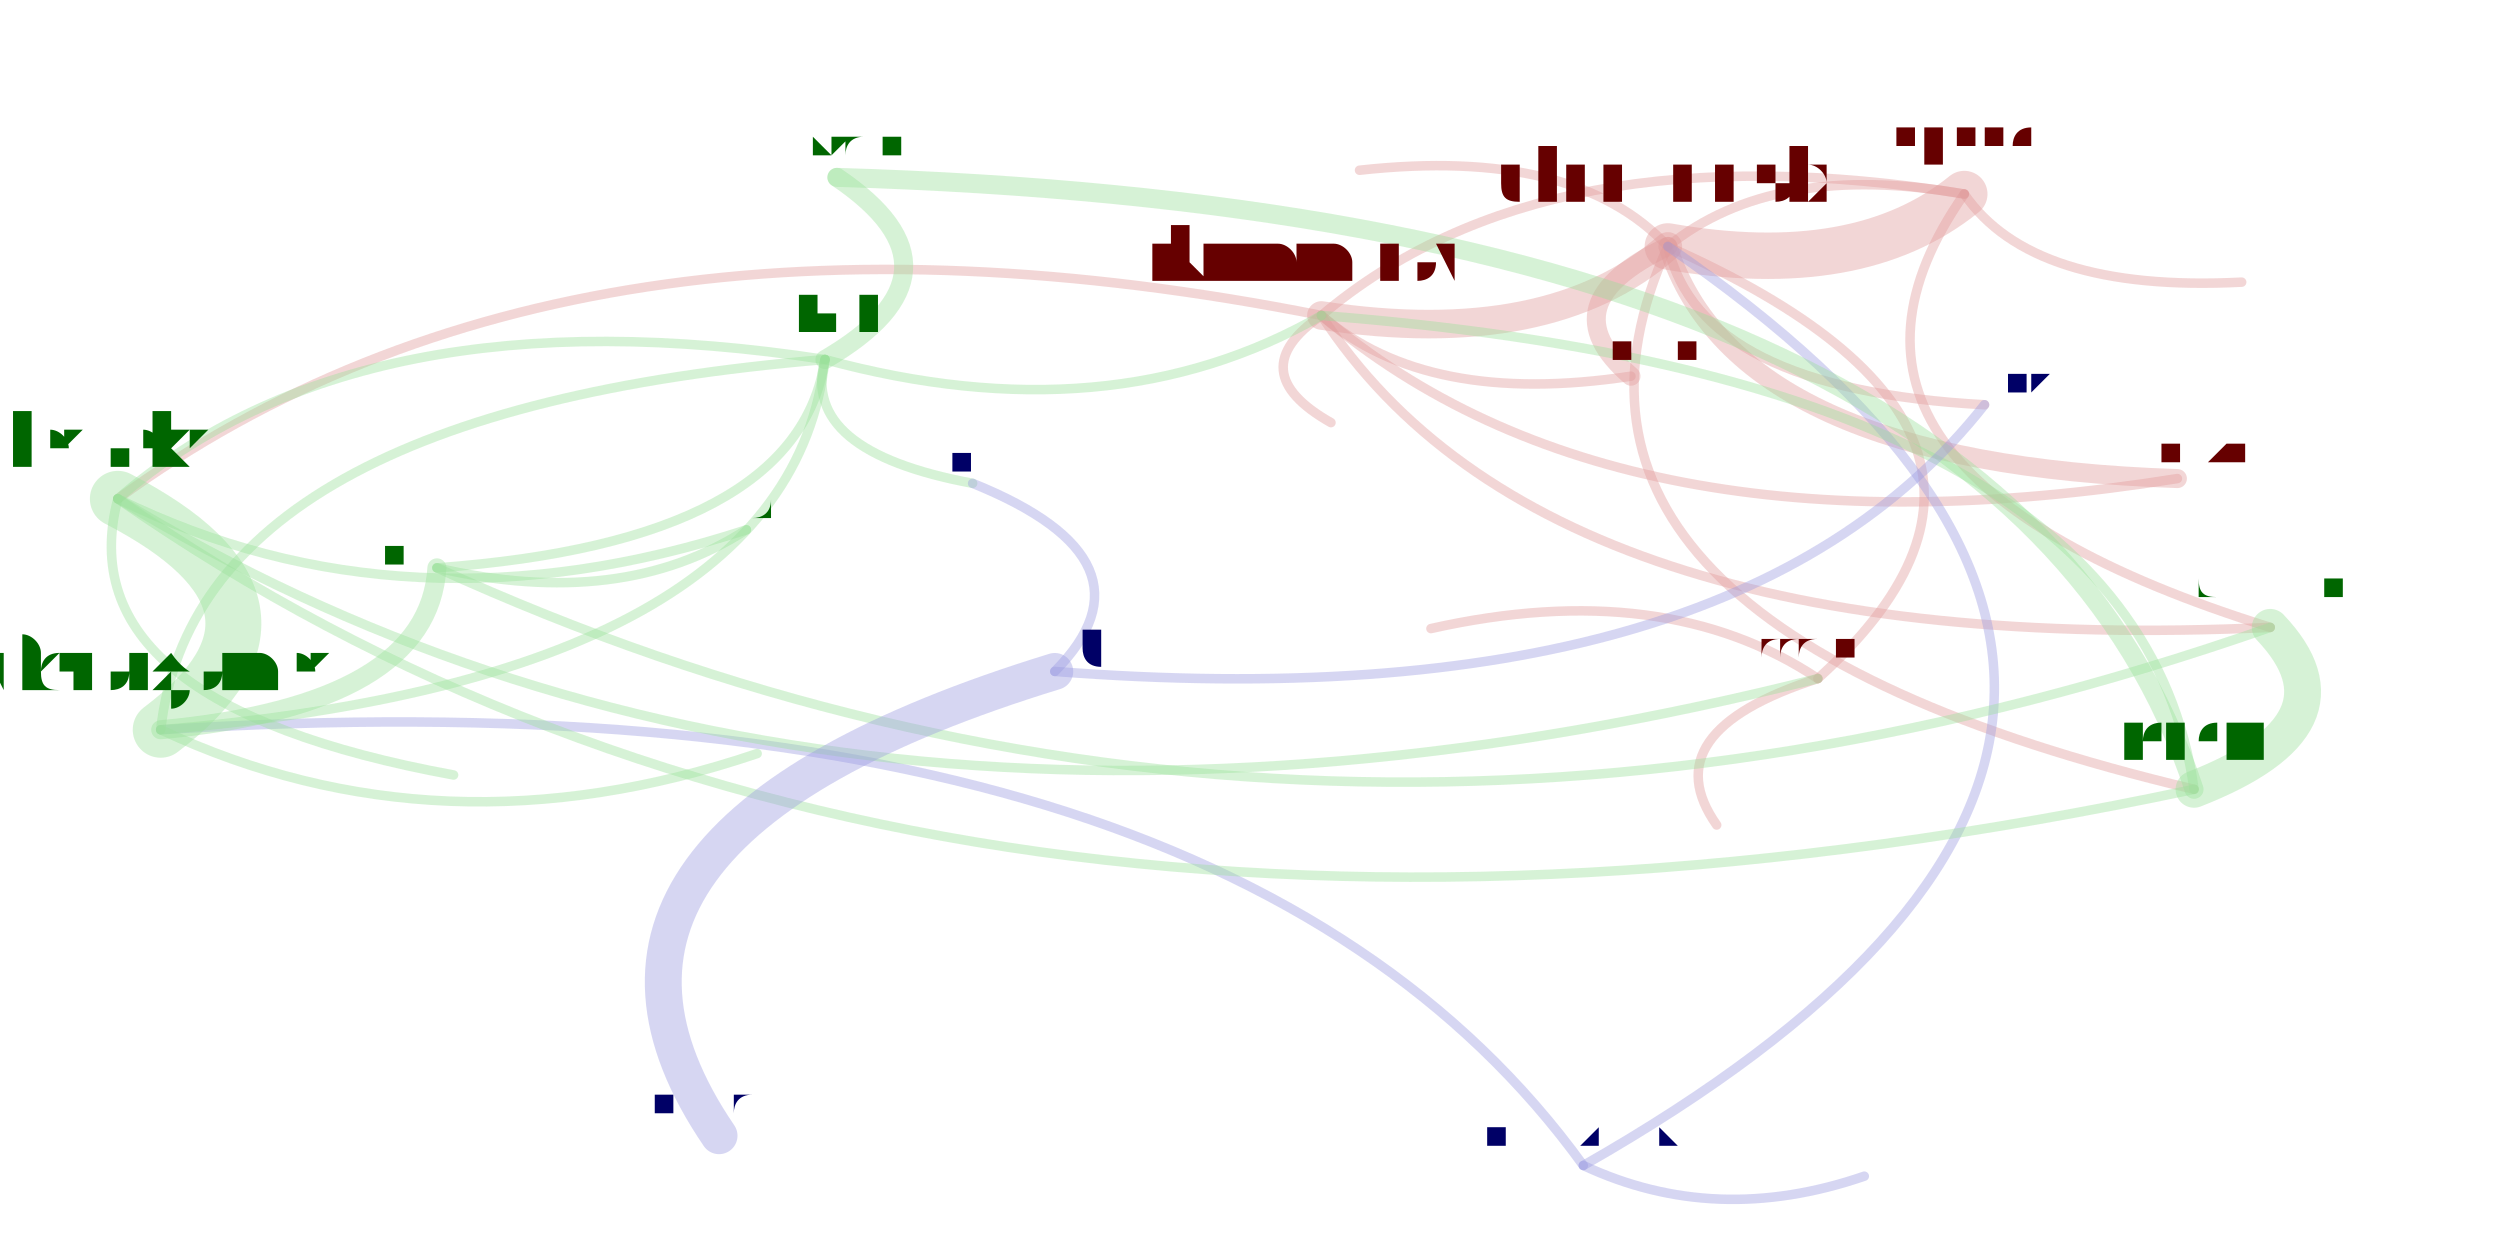
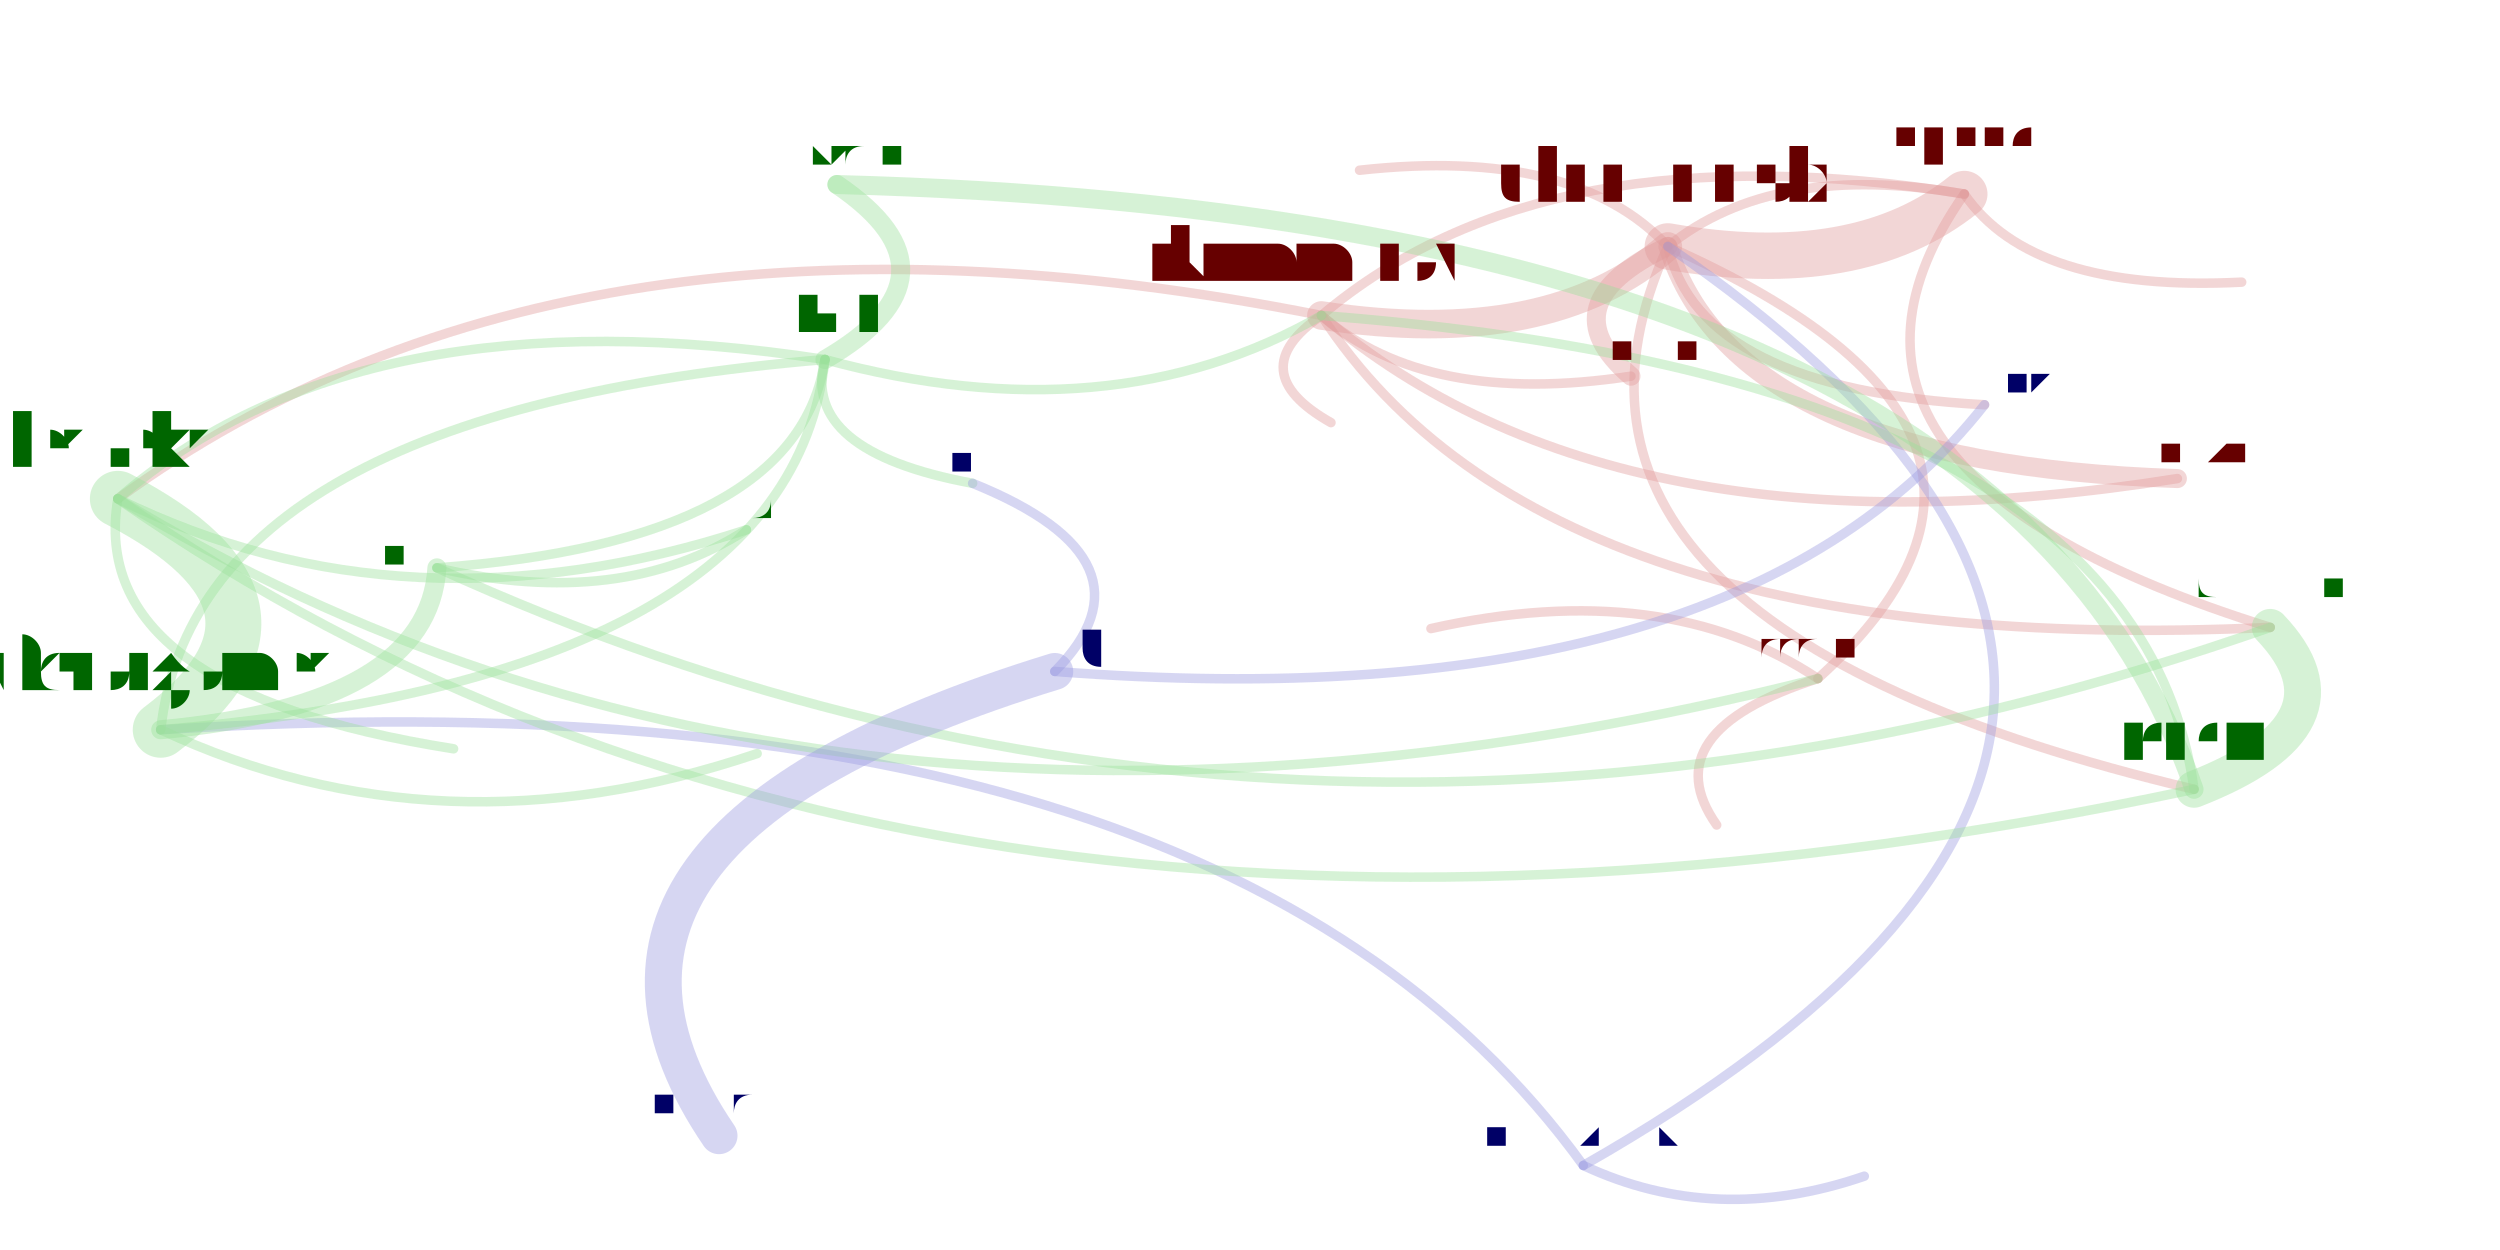
<svg xmlns="http://www.w3.org/2000/svg" width="4000" height="2000" viewBox="-0.025 -0.025 2.05 1.05">
  <style>
    path {
      fill: none;
      stroke-linecap: round;
      stroke-opacity: 0.4;
    }

    text {
      text-anchor: middle;
      alignment-baseline: hanging;
    }
  </style>
  <g opacity="0.4">
    <path d="M1.477 0.545 Q1.337 0.590 1.392 0.668" stroke="hsl(0.0,100%,35%)" stroke-width="0.008" />
    <path d="M1.477 0.545 Q1.348 0.459 1.152 0.503" stroke="hsl(0.0,100%,35%)" stroke-width="0.008" />
    <path d="M1.477 0.545 Q1.705 0.339 1.351 0.182" stroke="hsl(0.0,100%,35%)" stroke-width="0.008" />
    <path d="M1.351 0.182 Q1.511 0.210 1.600 0.138" stroke="hsl(0.0,100%,35%)" stroke-width="0.039" />
    <path d="M1.351 0.182 Q1.409 0.365 1.779 0.377" stroke="hsl(0.0,100%,35%)" stroke-width="0.016" />
    <path d="M1.351 0.182 Q1.207 0.499 1.793 0.638" stroke="hsl(0.0,100%,35%)" stroke-width="0.008" />
    <path d="M1.351 0.182 Q1.378 0.302 1.617 0.315" stroke="hsl(0.0,100%,35%)" stroke-width="0.008" />
    <path d="M1.351 0.182 Q1.273 0.098 1.092 0.118" stroke="hsl(0.0,100%,35%)" stroke-width="0.008" />
    <path d="M1.351 0.182 Q1.249 0.230 1.320 0.291" stroke="hsl(0.0,100%,35%)" stroke-width="0.016" />
    <path d="M1.600 0.138 Q1.248 0.081 1.060 0.240" stroke="hsl(0.0,100%,35%)" stroke-width="0.008" />
    <path d="M1.600 0.138 Q1.437 0.371 1.857 0.502" stroke="hsl(0.0,100%,35%)" stroke-width="0.008" />
    <path d="M1.600 0.138 Q1.440 0.110 1.351 0.182" stroke="hsl(0.0,100%,35%)" stroke-width="0.008" />
    <path d="M1.600 0.138 Q1.657 0.221 1.833 0.212" stroke="hsl(0.0,100%,35%)" stroke-width="0.008" />
    <path d="M1.060 0.240 Q1.310 0.452 1.779 0.377" stroke="hsl(0.0,100%,35%)" stroke-width="0.008" />
    <path d="M1.060 0.240 Q0.432 0.115 0.049 0.394" stroke="hsl(0.0,100%,35%)" stroke-width="0.008" />
    <path d="M1.060 0.240 Q0.992 0.287 1.068 0.330" stroke="hsl(0.0,100%,35%)" stroke-width="0.008" />
    <path d="M1.060 0.240 Q1.252 0.269 1.351 0.182" stroke="hsl(0.0,100%,35%)" stroke-width="0.024" />
    <path d="M1.060 0.240 Q1.249 0.530 1.857 0.502" stroke="hsl(0.0,100%,35%)" stroke-width="0.008" />
    <path d="M1.060 0.240 Q1.149 0.317 1.320 0.291" stroke="hsl(0.0,100%,35%)" stroke-width="0.008" />
    <path d="M1.280 0.954 Q1.933 0.582 1.351 0.182" stroke="hsl(240.0,100%,35%)" stroke-width="0.008" />
    <path d="M1.280 0.954 Q1.391 1.006 1.516 0.963" stroke="hsl(240.0,100%,35%)" stroke-width="0.008" />
    <path d="M1.280 0.954 Q0.975 0.532 0.085 0.588" stroke="hsl(240.0,100%,35%)" stroke-width="0.008" />
    <path d="M0.085 0.588 Q0.223 0.484 0.049 0.394" stroke="hsl(120.0,100%,35%)" stroke-width="0.047" />
    <path d="M0.085 0.588 Q0.310 0.567 0.317 0.452" stroke="hsl(120.0,100%,35%)" stroke-width="0.016" />
    <path d="M0.085 0.588 Q0.320 0.698 0.586 0.608" stroke="hsl(120.0,100%,35%)" stroke-width="0.008" />
    <path d="M0.085 0.588 Q0.613 0.544 0.643 0.277" stroke="hsl(120.0,100%,35%)" stroke-width="0.008" />
    <path d="M1.793 0.638 Q1.934 0.583 1.857 0.502" stroke="hsl(120.0,100%,35%)" stroke-width="0.031" />
    <path d="M1.793 0.638 Q1.745 0.293 1.060 0.240" stroke="hsl(120.0,100%,35%)" stroke-width="0.008" />
-     <path d="M1.793 0.638 Q1.634 0.153 0.653 0.124" stroke="hsl(120.0,100%,35%)" stroke-width="0.016" />
+     <path d="M1.793 0.638 Q1.629 0.156 0.653 0.130" stroke="hsl(120.0,100%,35%)" stroke-width="0.016" />
    <path d="M0.049 0.394 Q0.292 0.513 0.577 0.420" stroke="hsl(120.0,100%,35%)" stroke-width="0.008" />
    <path d="M0.049 0.394 Q0.725 0.865 1.793 0.638" stroke="hsl(120.0,100%,35%)" stroke-width="0.008" />
    <path d="M0.049 0.394 Q0.642 0.755 1.477 0.545" stroke="hsl(120.0,100%,35%)" stroke-width="0.008" />
-     <path d="M0.049 0.394 Q0.004 0.566 0.331 0.626" stroke="hsl(120.0,100%,35%)" stroke-width="0.008" />
-     <path d="M0.643 0.277 Q0.770 0.203 0.653 0.124" stroke="hsl(120.0,100%,35%)" stroke-width="0.016" />
+     <path d="M0.049 0.394 Q0.022 0.555 0.331 0.604" stroke="hsl(120.0,100%,35%)" stroke-width="0.008" />
+     <path d="M0.643 0.277 Q0.765 0.206 0.653 0.130" stroke="hsl(120.0,100%,35%)" stroke-width="0.016" />
    <path d="M0.643 0.277 Q0.882 0.342 1.060 0.240" stroke="hsl(120.0,100%,35%)" stroke-width="0.008" />
    <path d="M0.643 0.277 Q0.622 0.354 0.767 0.381" stroke="hsl(120.0,100%,35%)" stroke-width="0.008" />
    <path d="M0.643 0.277 Q0.115 0.321 0.085 0.588" stroke="hsl(120.0,100%,35%)" stroke-width="0.008" />
    <path d="M0.643 0.277 Q0.253 0.217 0.049 0.394" stroke="hsl(120.0,100%,35%)" stroke-width="0.008" />
    <path d="M0.317 0.452 Q1.047 0.785 1.857 0.502" stroke="hsl(120.0,100%,35%)" stroke-width="0.008" />
    <path d="M0.317 0.452 Q0.472 0.488 0.577 0.420" stroke="hsl(120.0,100%,35%)" stroke-width="0.008" />
    <path d="M0.317 0.452 Q0.620 0.430 0.643 0.277" stroke="hsl(120.0,100%,35%)" stroke-width="0.008" />
    <path d="M0.836 0.539 Q0.383 0.678 0.554 0.929" stroke="hsl(240.0,100%,35%)" stroke-width="0.031" />
    <path d="M0.836 0.539 Q0.928 0.446 0.767 0.381" stroke="hsl(240.0,100%,35%)" stroke-width="0.008" />
    <path d="M0.836 0.539 Q1.406 0.583 1.617 0.315" stroke="hsl(240.0,100%,35%)" stroke-width="0.008" />
  </g>
  <text x="1.477" y="0.528" font-size="0.035" fill="hsl(0.0,100%,20%)">adamk</text>
  <text x="1.392" y="0.659" font-size="0.017" fill="hsl(0.0,100%,20%)">rezvan</text>
  <text x="1.152" y="0.495" font-size="0.017" fill="hsl(0.0,100%,20%)">fgm</text>
  <text x="1.351" y="0.145" font-size="0.074" fill="hsl(0.0,100%,20%)">clemensb</text>
  <text x="1.600" y="0.112" font-size="0.052" fill="hsl(0.0,100%,20%)">ahaas</text>
  <text x="1.060" y="0.211" font-size="0.058" fill="hsl(0.0,100%,20%)">jkummerow</text>
  <text x="1.857" y="0.479" font-size="0.046" fill="hsl(120.0,100%,20%)">cbruni</text>
  <text x="1.833" y="0.203" font-size="0.017" fill="hsl(0.0,100%,20%)">evih</text>
  <text x="1.280" y="0.939" font-size="0.03" fill="hsl(240.0,100%,20%)">anton.kirilov</text>
  <text x="1.516" y="0.954" font-size="0.017" fill="hsl(240.0,100%,20%)">thibaudm</text>
  <text x="0.085" y="0.558" font-size="0.06" fill="hsl(120.0,100%,20%)">victorgomes</text>
  <text x="1.779" y="0.362" font-size="0.03" fill="hsl(0.0,100%,20%)">mliedtke</text>
  <text x="1.793" y="0.612" font-size="0.052" fill="hsl(120.0,100%,20%)">ishell</text>
  <text x="1.617" y="0.303" font-size="0.025" fill="hsl(240.0,100%,20%)">omerkatz</text>
  <text x="1.092" y="0.109" font-size="0.017" fill="hsl(0.0,100%,20%)">szuend</text>
  <text x="1.320" y="0.276" font-size="0.03" fill="hsl(0.0,100%,20%)">nicohartmann</text>
-   <text x="0.653" y="0.107" font-size="0.035" fill="hsl(120.0,100%,20%)">verwaest</text>
+   <text x="0.653" y="0.113" font-size="0.035" fill="hsl(120.0,100%,20%)">verwaest</text>
  <text x="0.049" y="0.364" font-size="0.06" fill="hsl(120.0,100%,20%)">leszeks</text>
  <text x="1.068" y="0.321" font-size="0.017" fill="hsl(0.0,100%,20%)">nikolaos</text>
  <text x="0.577" y="0.408" font-size="0.025" fill="hsl(120.0,100%,20%)">syg</text>
-   <text x="0.331" y="0.617" font-size="0.017" fill="hsl(120.0,100%,20%)">machenbach</text>
+   <text x="0.331" y="0.595" font-size="0.017" fill="hsl(120.0,100%,20%)">machenbach</text>
  <text x="0.643" y="0.253" font-size="0.049" fill="hsl(120.0,100%,20%)">olivf</text>
  <text x="0.767" y="0.369" font-size="0.025" fill="hsl(240.0,100%,20%)">saelo</text>
  <text x="0.317" y="0.433" font-size="0.039" fill="hsl(120.0,100%,20%)">pthier</text>
  <text x="0.836" y="0.518" font-size="0.043" fill="hsl(240.0,100%,20%)">sroettger</text>
  <text x="0.554" y="0.912" font-size="0.035" fill="hsl(240.0,100%,20%)">mlippautz</text>
  <text x="0.586" y="0.599" font-size="0.017" fill="hsl(120.0,100%,20%)">dmercadier</text>
</svg>
